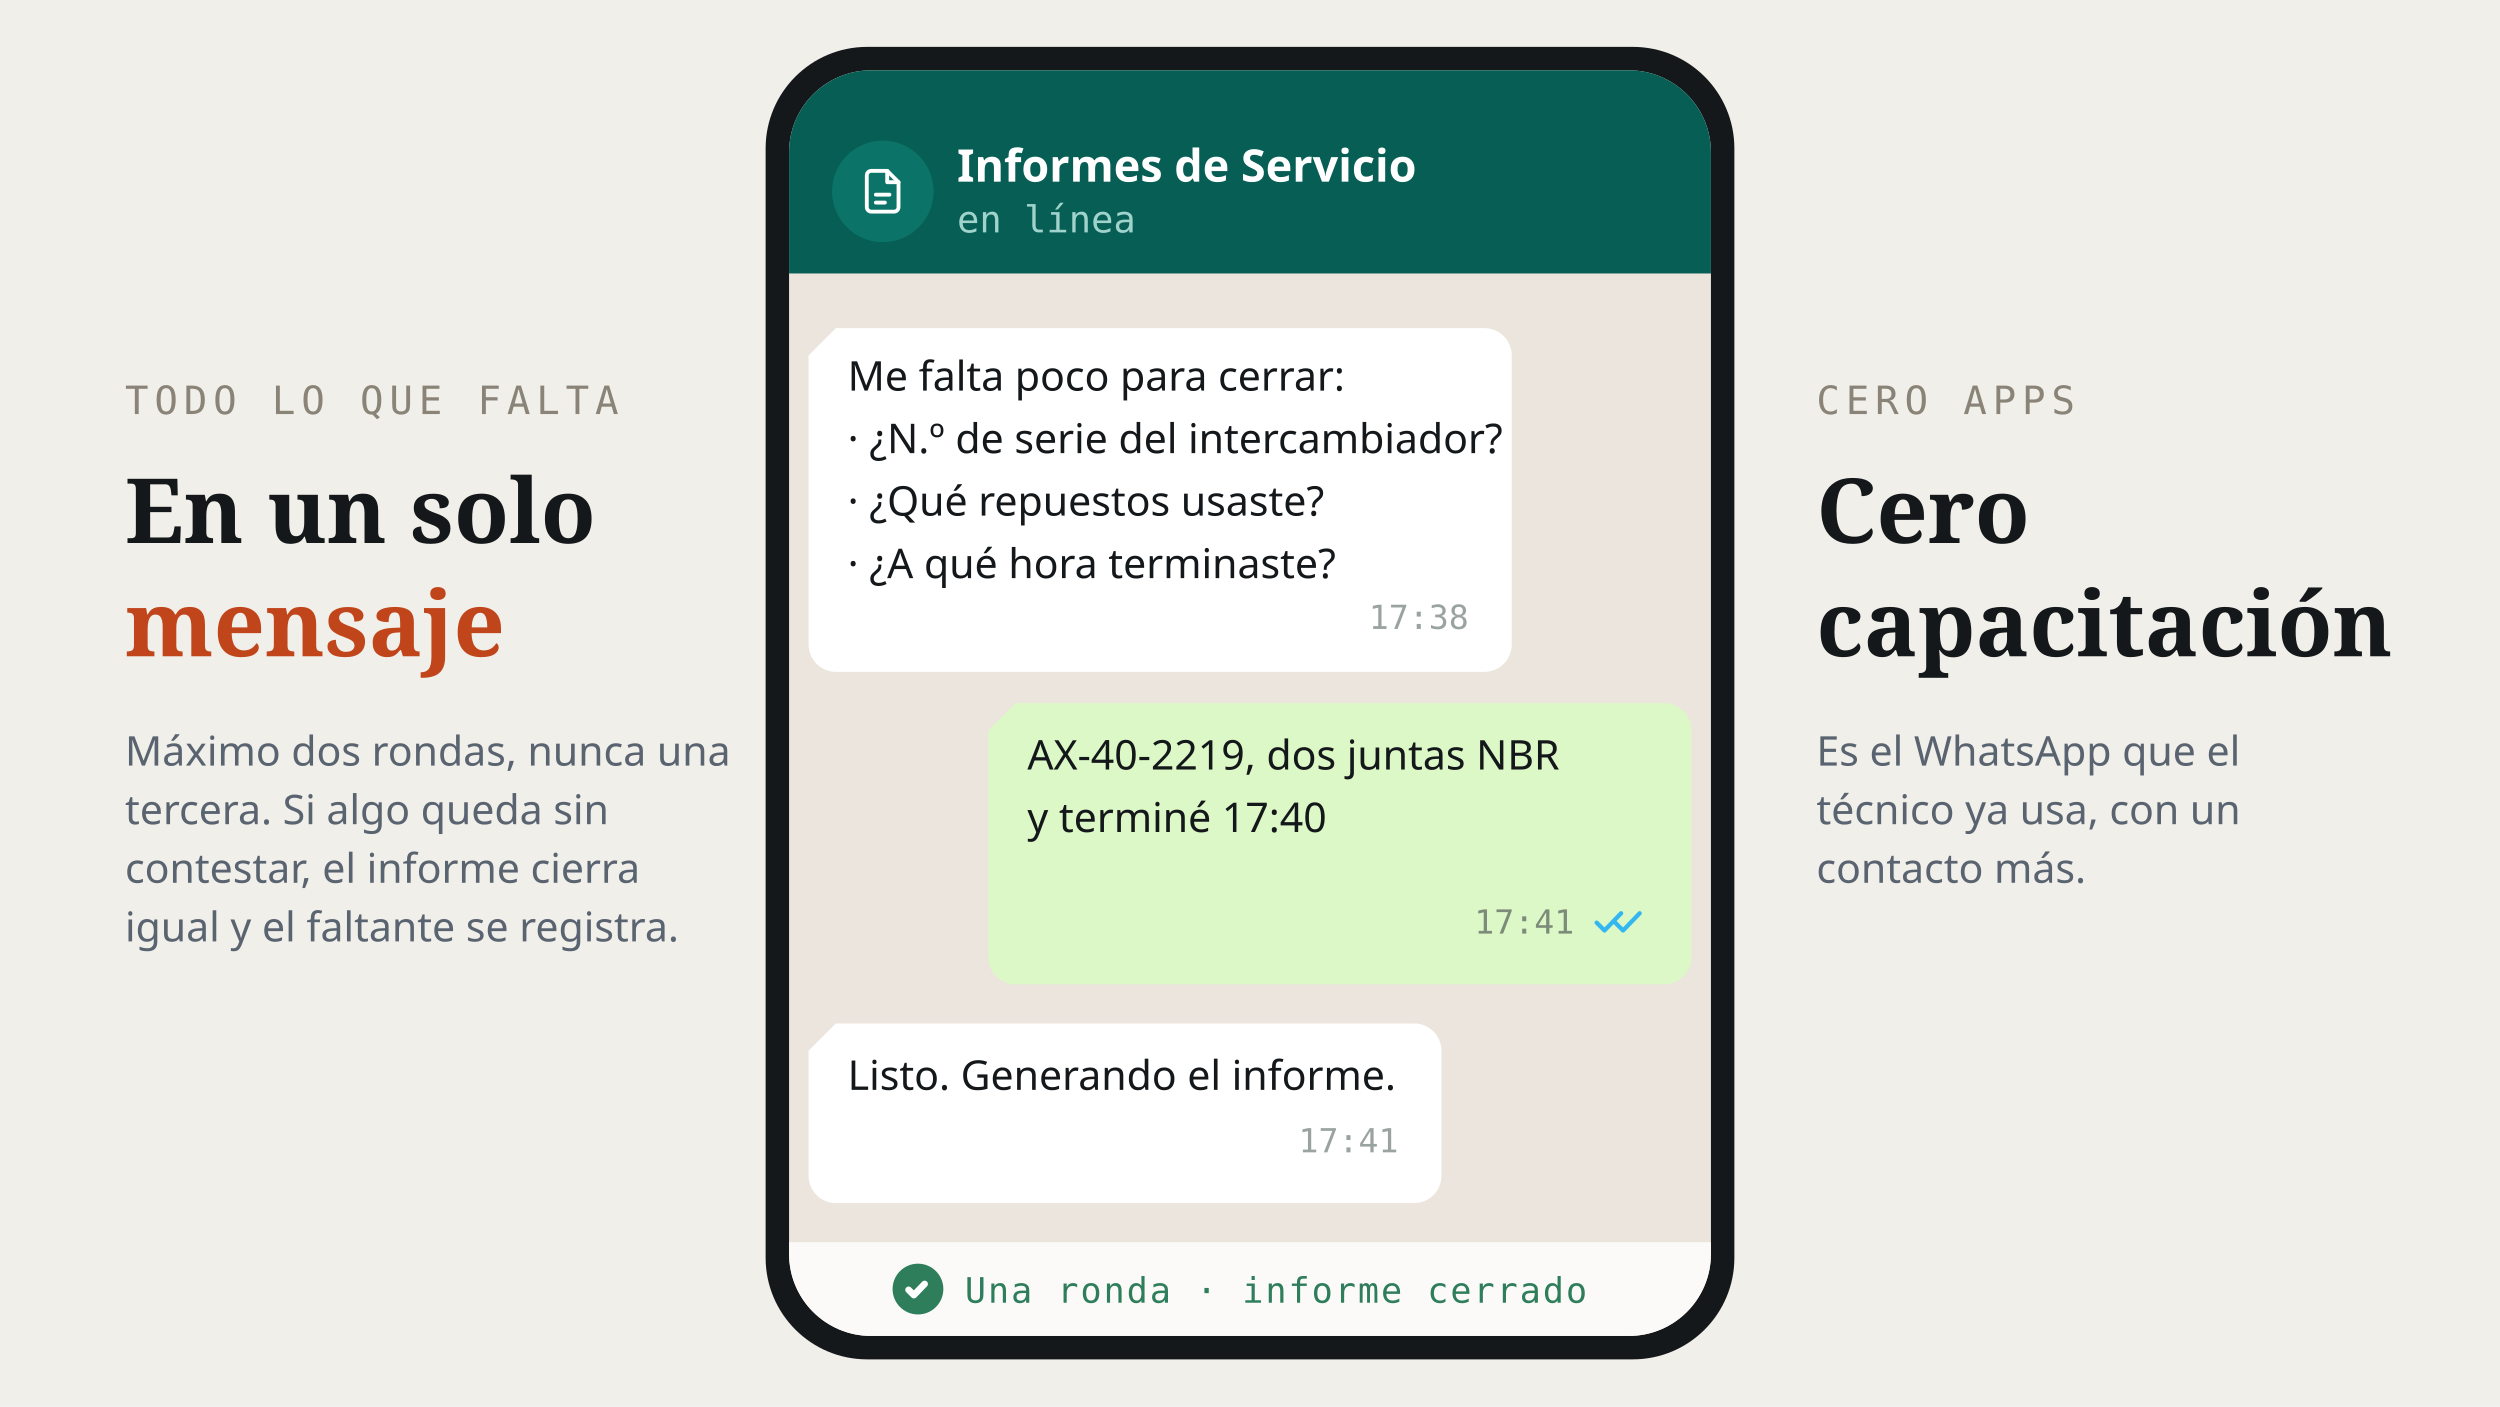
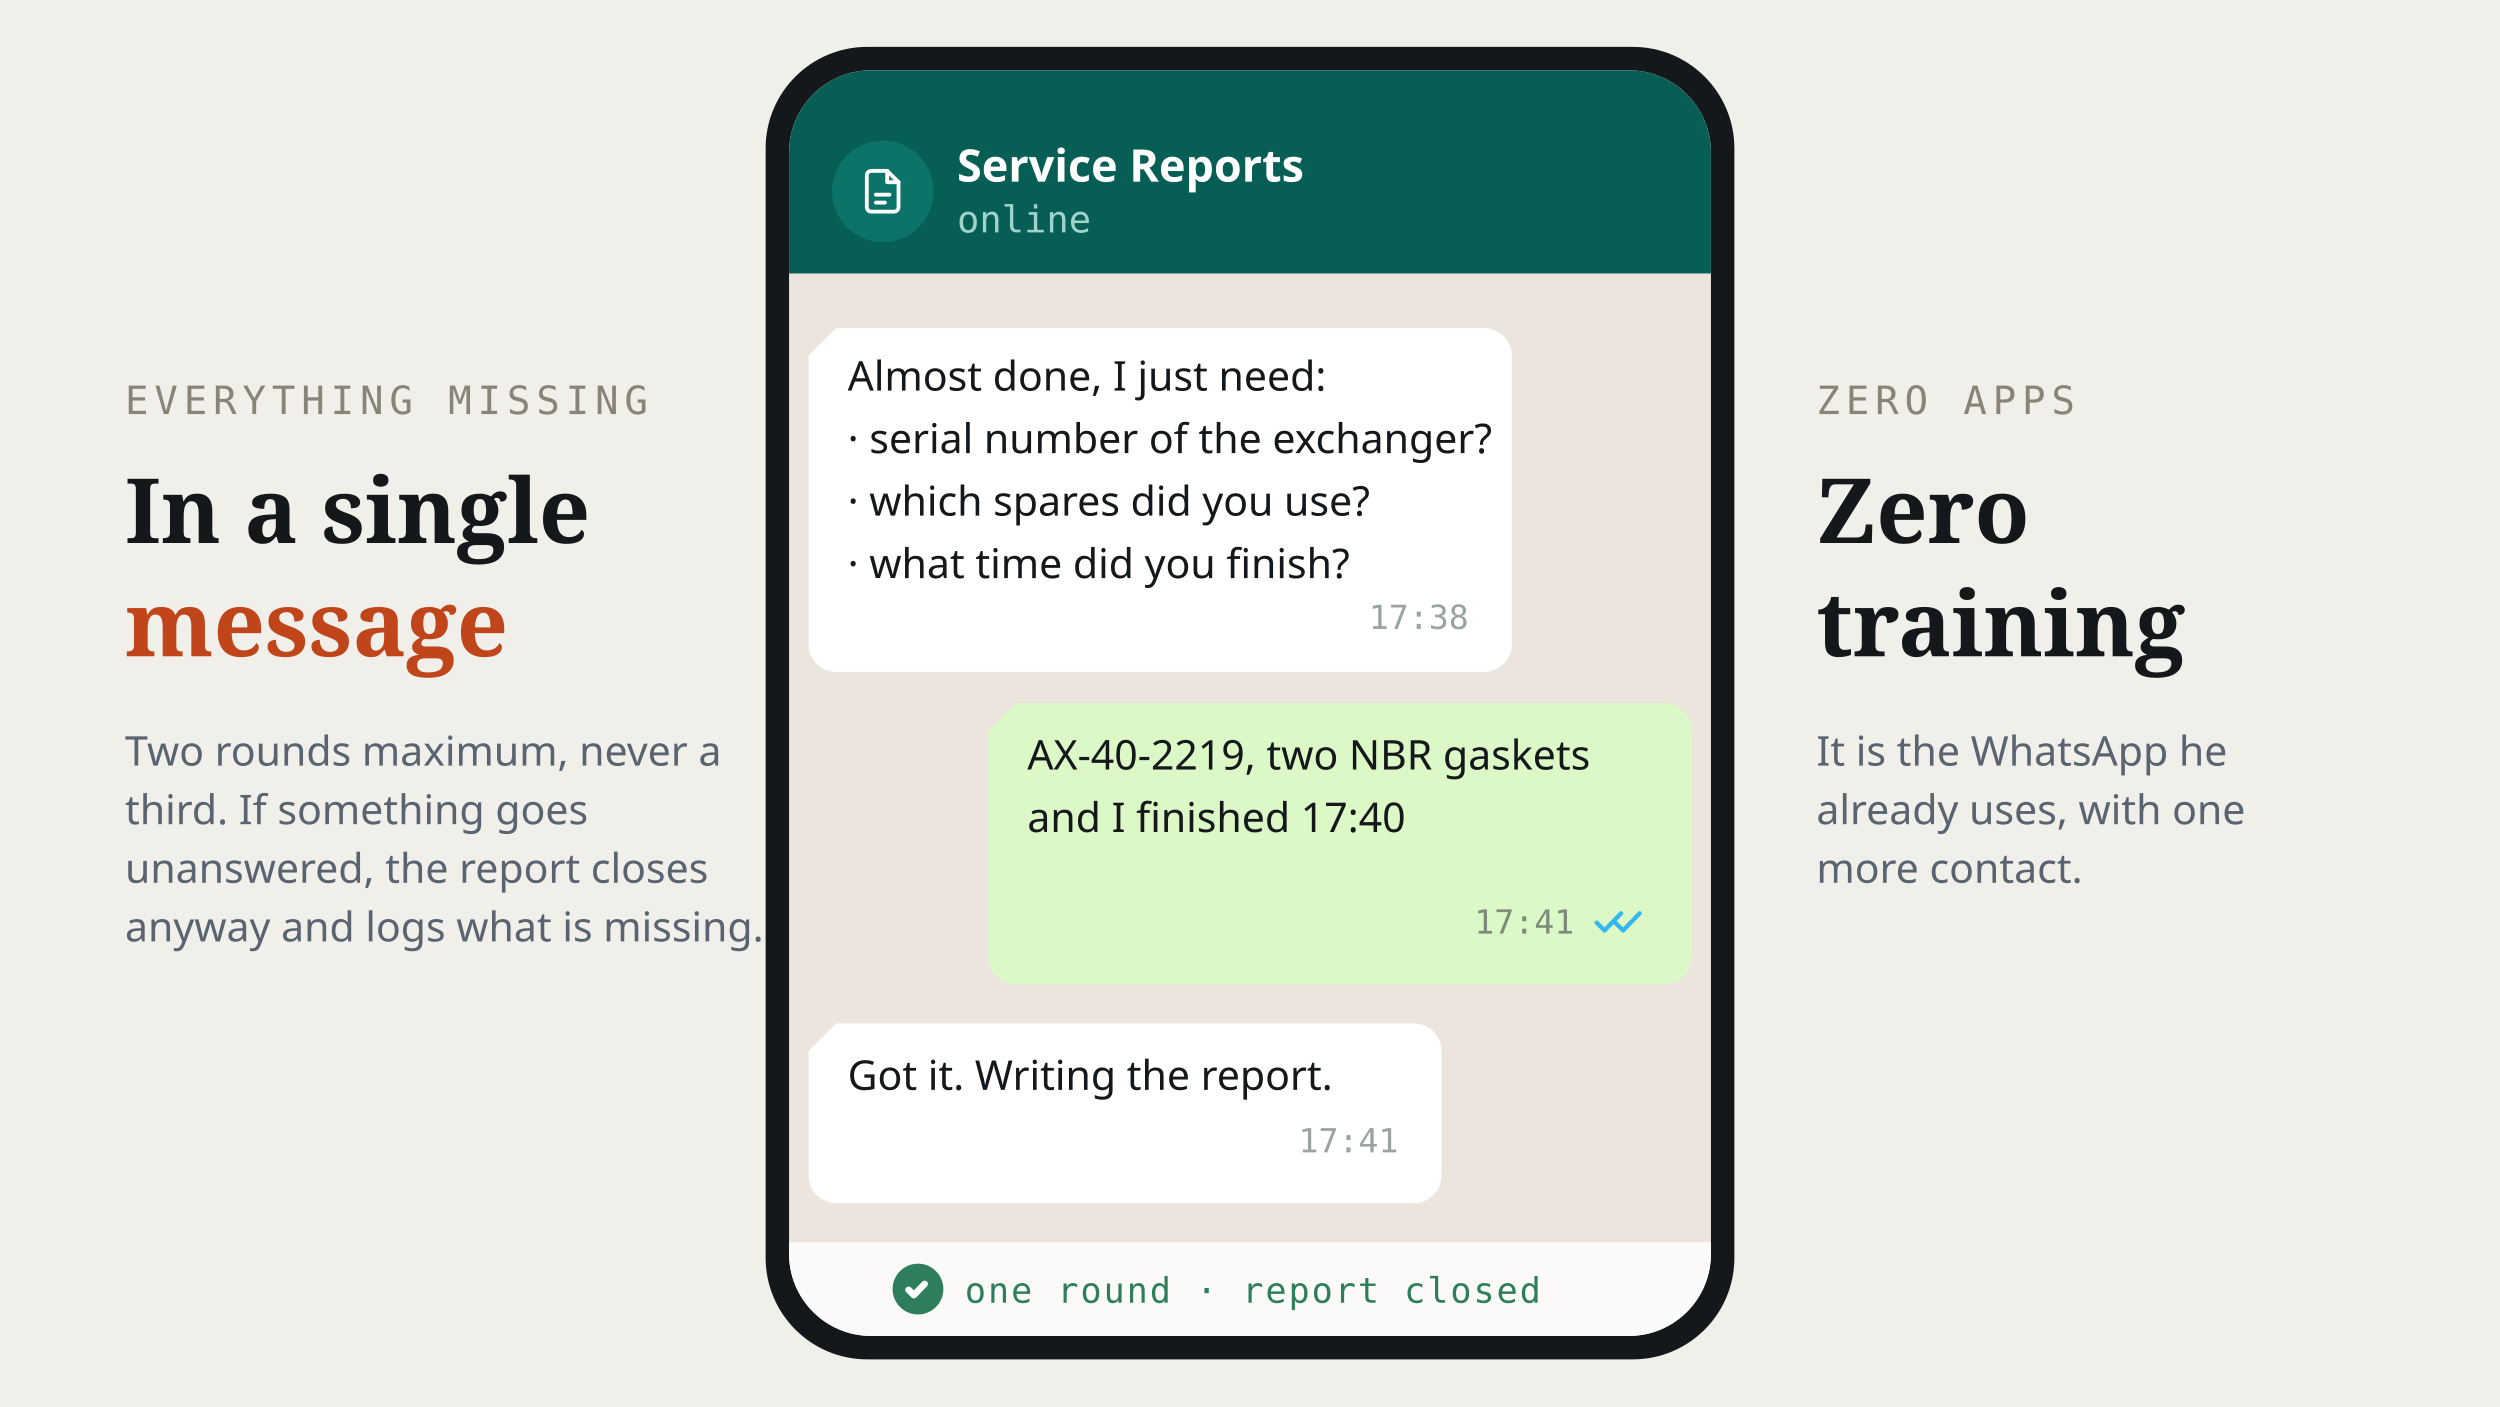
<svg xmlns="http://www.w3.org/2000/svg" width="1280" height="720" viewBox="0 0 1280 720">
  <rect width="1280" height="720" fill="#F1EFEA" />
  <g>
    <rect x="392" y="24" width="496" height="672" rx="52" fill="#14181B" />
    <rect x="404" y="36" width="472" height="648" rx="42" fill="#ECE5DD" />
    <clipPath id="screen">
      <rect x="404" y="36" width="472" height="648" rx="42" />
    </clipPath>
    <g clip-path="url(#screen)">
      <rect x="404" y="36" width="472" height="104" fill="#075E54" />
      <circle cx="452" cy="98" r="26" fill="#0B7367" />
      <g transform="translate(438,84) scale(1.16)" fill="none" stroke="#FFFFFF" stroke-width="1.7" stroke-linecap="round" stroke-linejoin="round">
        <path d="M14 3H7a2 2 0 0 0-2 2v14a2 2 0 0 0 2 2h10a2 2 0 0 0 2-2V8l-5-5z" />
        <path d="M14 3v5h5" />
        <path d="M9 13.5h6M9 17h4" />
      </g>
-       <text x="490" y="93" font-family="'IBM Plex Sans',sans-serif" font-size="23" font-weight="600" fill="#FFFFFF">Informes de Servicio</text>
-       <text x="490" y="119" font-family="'IBM Plex Mono',monospace" font-size="19" fill="#9FD3CB">en línea</text>
+       <text x="490" y="93" font-family="'IBM Plex Sans',sans-serif" font-size="23" font-weight="600" fill="#FFFFFF">Service Reports</text>
+       <text x="490" y="119" font-family="'IBM Plex Mono',monospace" font-size="19" fill="#9FD3CB">online</text>
      <g>
        <path d="M428,168 h332 a14,14 0 0 1 14,14 v148 a14,14 0 0 1 -14,14 h-332 a14,14 0 0 1 -14,-14 v-148 z" fill="#FFFFFF" />
-         <text x="434" y="200" font-family="'IBM Plex Sans',sans-serif" font-size="21" fill="#14181B">Me falta poco para cerrar:</text>
-         <text x="434" y="232" font-family="'IBM Plex Sans',sans-serif" font-size="21" fill="#14181B">· ¿N.º de serie del intercambiador?</text>
-         <text x="434" y="264" font-family="'IBM Plex Sans',sans-serif" font-size="21" fill="#14181B">· ¿Qué repuestos usaste?</text>
-         <text x="434" y="296" font-family="'IBM Plex Sans',sans-serif" font-size="21" fill="#14181B">· ¿A qué hora terminaste?</text>
+         <text x="434" y="200" font-family="'IBM Plex Sans',sans-serif" font-size="21" fill="#14181B">Almost done, I just need:</text>
+         <text x="434" y="232" font-family="'IBM Plex Sans',sans-serif" font-size="21" fill="#14181B">· serial number of the exchanger?</text>
+         <text x="434" y="264" font-family="'IBM Plex Sans',sans-serif" font-size="21" fill="#14181B">· which spares did you use?</text>
+         <text x="434" y="296" font-family="'IBM Plex Sans',sans-serif" font-size="21" fill="#14181B">· what time did you finish?</text>
        <text x="752" y="322" text-anchor="end" font-family="'IBM Plex Mono',monospace" font-size="17" fill="#9AA3A0">17:38</text>
      </g>
      <g>
        <path d="M520,360 h332 a14,14 0 0 1 14,14 v116 a14,14 0 0 1 -14,14 h-332 a14,14 0 0 1 -14,-14 v-116 z" fill="#DCF8C6" />
-         <text x="526" y="394" font-family="'IBM Plex Sans',sans-serif" font-size="21" fill="#14181B">AX-40-2219, dos juntas NBR</text>
-         <text x="526" y="426" font-family="'IBM Plex Sans',sans-serif" font-size="21" fill="#14181B">y terminé 17:40</text>
+         <text x="526" y="394" font-family="'IBM Plex Sans',sans-serif" font-size="21" fill="#14181B">AX-40-2219, two NBR gaskets</text>
+         <text x="526" y="426" font-family="'IBM Plex Sans',sans-serif" font-size="21" fill="#14181B">and I finished 17:40</text>
        <text x="806" y="478" text-anchor="end" font-family="'IBM Plex Mono',monospace" font-size="17" fill="#7D8B7A">17:41</text>
        <g transform="translate(816,464)" fill="none" stroke="#34B7F1" stroke-width="2.2" stroke-linecap="round" stroke-linejoin="round">
          <path d="M1.5 8.4l4 4L14 3.6" />
          <path d="M11 8.4l4 4L23.5 3.6" />
        </g>
      </g>
      <g>
        <path d="M428,524 h296 a14,14 0 0 1 14,14 v64 a14,14 0 0 1 -14,14 h-296 a14,14 0 0 1 -14,-14 v-64 z" fill="#FFFFFF" />
-         <text x="434" y="558" font-family="'IBM Plex Sans',sans-serif" font-size="21" fill="#14181B">Listo. Generando el informe.</text>
+         <text x="434" y="558" font-family="'IBM Plex Sans',sans-serif" font-size="21" fill="#14181B">Got it. Writing the report.</text>
        <text x="716" y="590" text-anchor="end" font-family="'IBM Plex Mono',monospace" font-size="17" fill="#9AA3A0">17:41</text>
      </g>
      <rect x="404" y="636" width="472" height="48" fill="#FBFAF8" />
      <circle cx="470" cy="660" r="13" fill="#2E7D5B" />
      <g transform="translate(463,653)" fill="none" stroke="#FFFFFF" stroke-width="3.4" stroke-linecap="round" stroke-linejoin="round">
        <path d="M2.2 7.4l2.7 2.7L10.4 4.4" />
      </g>
-       <text x="494" y="667" font-family="'IBM Plex Mono',monospace" font-size="18" letter-spacing="1" fill="#2E7D5B">Una ronda · informe cerrado</text>
+       <text x="494" y="667" font-family="'IBM Plex Mono',monospace" font-size="18" letter-spacing="1" fill="#2E7D5B">one round · report closed</text>
    </g>
  </g>
-   <text x="64" y="212" font-family="'IBM Plex Mono',monospace" font-size="20" letter-spacing="3" fill="#8A8377">TODO LO QUE FALTA</text>
-   <text x="64" y="278" font-family="'IBM Plex Serif',Georgia,serif" font-size="46" font-weight="600" fill="#14181B">En un solo</text>
-   <text x="64" y="336" font-family="'IBM Plex Serif',Georgia,serif" font-size="46" font-weight="600" fill="#C0451A">mensaje</text>
-   <text x="64" y="392" font-family="'IBM Plex Sans',sans-serif" font-size="21" fill="#5A6470">Máximo dos rondas, nunca una</text>
-   <text x="64" y="422" font-family="'IBM Plex Sans',sans-serif" font-size="21" fill="#5A6470">tercera. Si algo queda sin</text>
-   <text x="64" y="452" font-family="'IBM Plex Sans',sans-serif" font-size="21" fill="#5A6470">contestar, el informe cierra</text>
-   <text x="64" y="482" font-family="'IBM Plex Sans',sans-serif" font-size="21" fill="#5A6470">igual y el faltante se registra.</text>
-   <text x="930" y="212" font-family="'IBM Plex Mono',monospace" font-size="20" letter-spacing="3" fill="#8A8377">CERO APPS</text>
-   <text x="930" y="278" font-family="'IBM Plex Serif',Georgia,serif" font-size="46" font-weight="600" fill="#14181B">Cero</text>
-   <text x="930" y="336" font-family="'IBM Plex Serif',Georgia,serif" font-size="46" font-weight="600" fill="#14181B">capacitación</text>
-   <text x="930" y="392" font-family="'IBM Plex Sans',sans-serif" font-size="21" fill="#5A6470">Es el WhatsApp que el</text>
-   <text x="930" y="422" font-family="'IBM Plex Sans',sans-serif" font-size="21" fill="#5A6470">técnico ya usa, con un</text>
-   <text x="930" y="452" font-family="'IBM Plex Sans',sans-serif" font-size="21" fill="#5A6470">contacto más.</text>
+   <text x="64" y="212" font-family="'IBM Plex Mono',monospace" font-size="20" letter-spacing="3" fill="#8A8377">EVERYTHING MISSING</text>
+   <text x="64" y="278" font-family="'IBM Plex Serif',Georgia,serif" font-size="46" font-weight="600" fill="#14181B">In a single</text>
+   <text x="64" y="336" font-family="'IBM Plex Serif',Georgia,serif" font-size="46" font-weight="600" fill="#C0451A">message</text>
+   <text x="64" y="392" font-family="'IBM Plex Sans',sans-serif" font-size="21" fill="#5A6470">Two rounds maximum, never a</text>
+   <text x="64" y="422" font-family="'IBM Plex Sans',sans-serif" font-size="21" fill="#5A6470">third. If something goes</text>
+   <text x="64" y="452" font-family="'IBM Plex Sans',sans-serif" font-size="21" fill="#5A6470">unanswered, the report closes</text>
+   <text x="64" y="482" font-family="'IBM Plex Sans',sans-serif" font-size="21" fill="#5A6470">anyway and logs what is missing.</text>
+   <text x="930" y="212" font-family="'IBM Plex Mono',monospace" font-size="20" letter-spacing="3" fill="#8A8377">ZERO APPS</text>
+   <text x="930" y="278" font-family="'IBM Plex Serif',Georgia,serif" font-size="46" font-weight="600" fill="#14181B">Zero</text>
+   <text x="930" y="336" font-family="'IBM Plex Serif',Georgia,serif" font-size="46" font-weight="600" fill="#14181B">training</text>
+   <text x="930" y="392" font-family="'IBM Plex Sans',sans-serif" font-size="21" fill="#5A6470">It is the WhatsApp he</text>
+   <text x="930" y="422" font-family="'IBM Plex Sans',sans-serif" font-size="21" fill="#5A6470">already uses, with one</text>
+   <text x="930" y="452" font-family="'IBM Plex Sans',sans-serif" font-size="21" fill="#5A6470">more contact.</text>
</svg>
